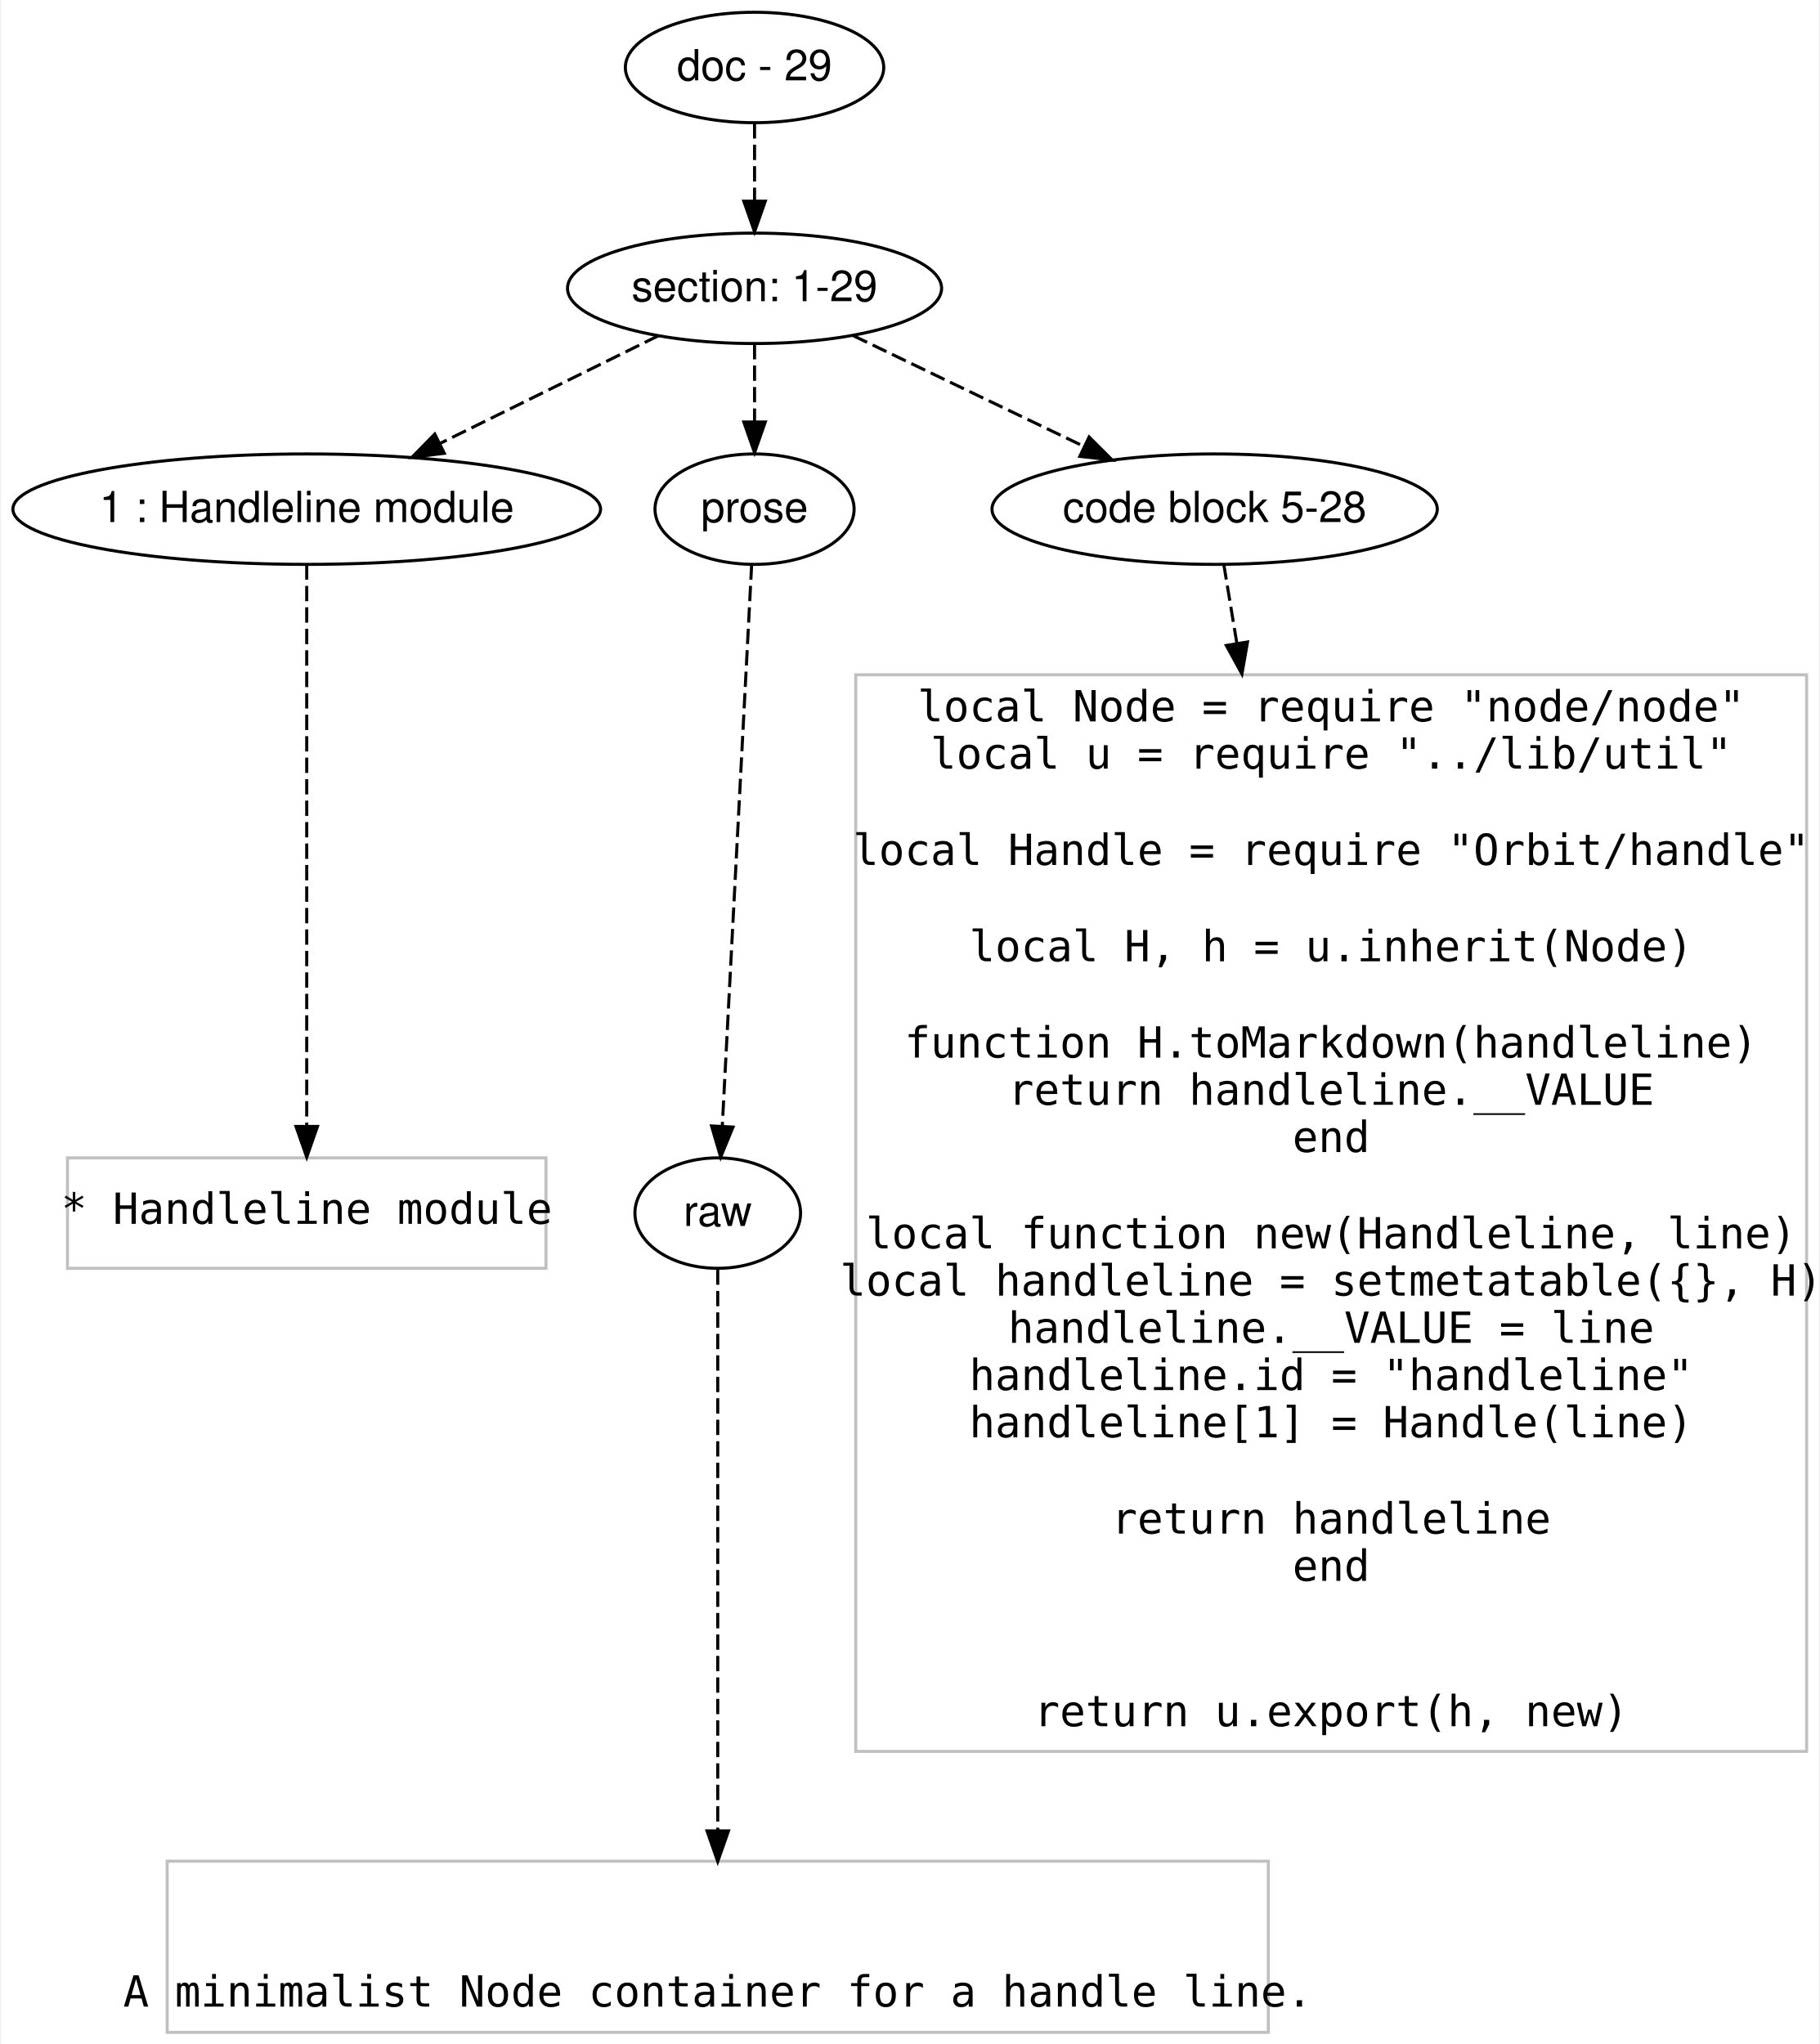
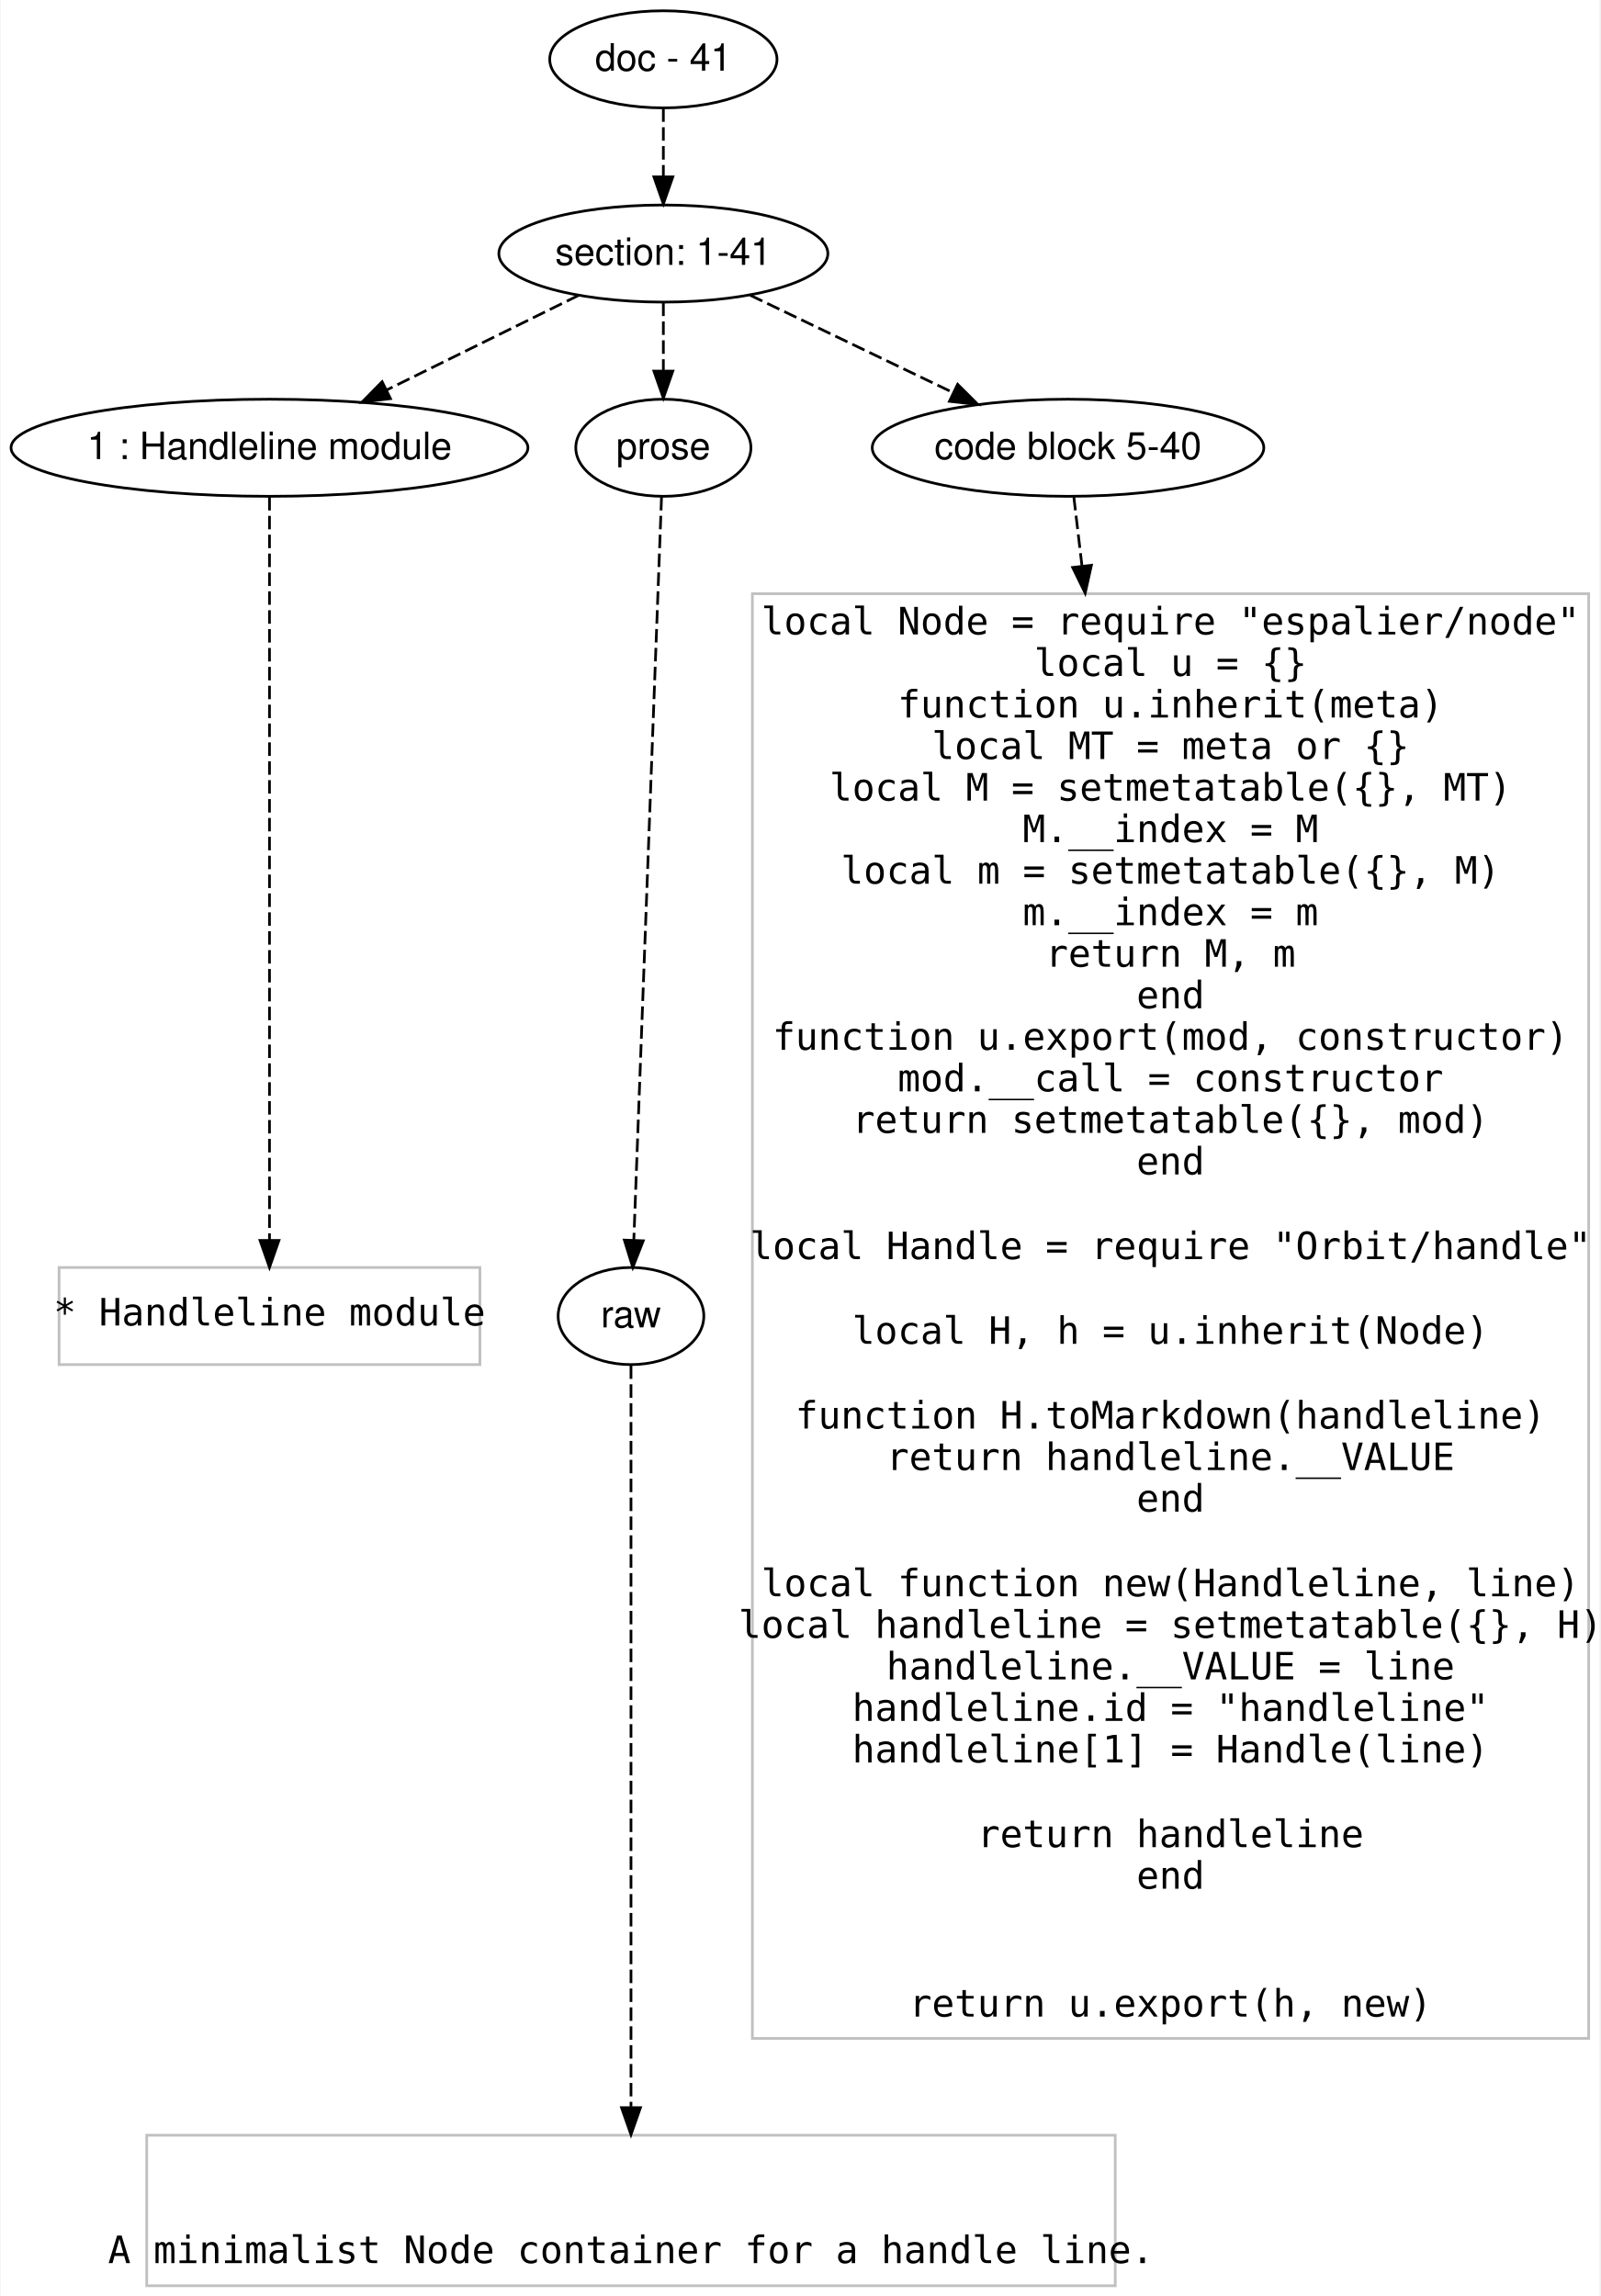
- <svg xmlns="http://www.w3.org/2000/svg" width="593pt" height="666pt" viewBox="0.00 0.00 592.65 666.40">
-   <g id="graph0" class="graph" transform="scale(1 1) rotate(0) translate(4 662.4005)">
-     <polygon fill="#ffffff" stroke="transparent" points="-4,4 -4,-662.4 588.648,-662.4 588.648,4 -4,4" />
-     <g id="node1" class="espalier/node">
-       <ellipse fill="none" stroke="#000000" cx="241.648" cy="-640.4" rx="42.122" ry="18" />
-       <text text-anchor="middle" x="241.648" y="-636.201" font-family="Helvetica,sans-Serif" font-size="14.00" fill="#000000">doc - 29</text>
+ <svg xmlns="http://www.w3.org/2000/svg" width="593pt" height="851pt" viewBox="0.00 0.00 592.65 851.20">
+   <g id="graph0" class="graph" transform="scale(1 1) rotate(0) translate(4 847.2009)">
+     <polygon fill="#ffffff" stroke="transparent" points="-4,4 -4,-847.201 588.648,-847.201 588.648,4 -4,4" />
+     <g id="node1" class="node">
+       <ellipse fill="none" stroke="#000000" cx="241.648" cy="-825.201" rx="42.122" ry="18" />
+       <text text-anchor="middle" x="241.648" y="-821.001" font-family="Helvetica,sans-Serif" font-size="14.00" fill="#000000">doc - 41</text>
    </g>
-     <g id="node2" class="espalier/node">
-       <ellipse fill="none" stroke="#000000" cx="241.648" cy="-568.4" rx="60.983" ry="18" />
-       <text text-anchor="middle" x="241.648" y="-564.201" font-family="Helvetica,sans-Serif" font-size="14.00" fill="#000000">section: 1-29</text>
+     <g id="node2" class="node">
+       <ellipse fill="none" stroke="#000000" cx="241.648" cy="-753.201" rx="60.983" ry="18" />
+       <text text-anchor="middle" x="241.648" y="-749.001" font-family="Helvetica,sans-Serif" font-size="14.00" fill="#000000">section: 1-41</text>
    </g>
    <g id="edge1" class="edge">
-       <path fill="none" stroke="#000000" stroke-dasharray="5,2" d="M241.648,-622.232C241.648,-614.532 241.648,-605.375 241.648,-596.817" />
-       <polygon fill="#000000" stroke="#000000" points="245.149,-596.814 241.648,-586.814 238.149,-596.814 245.149,-596.814" />
+       <path fill="none" stroke="#000000" stroke-dasharray="5,2" d="M241.648,-807.032C241.648,-799.332 241.648,-790.175 241.648,-781.617" />
+       <polygon fill="#000000" stroke="#000000" points="245.149,-781.614 241.648,-771.614 238.149,-781.614 245.149,-781.614" />
    </g>
-     <g id="node3" class="espalier/node">
-       <ellipse fill="none" stroke="#000000" cx="95.648" cy="-496.401" rx="95.797" ry="18" />
-       <text text-anchor="middle" x="95.648" y="-492.2" font-family="Helvetica,sans-Serif" font-size="14.00" fill="#000000">1 : Handleline module</text>
+     <g id="node3" class="node">
+       <ellipse fill="none" stroke="#000000" cx="95.648" cy="-681.201" rx="95.797" ry="18" />
+       <text text-anchor="middle" x="95.648" y="-677.001" font-family="Helvetica,sans-Serif" font-size="14.00" fill="#000000">1 : Handleline module</text>
    </g>
    <g id="edge2" class="edge">
-       <path fill="none" stroke="#000000" stroke-dasharray="5,2" d="M210.328,-552.955C189.561,-542.713 162.026,-529.135 139.142,-517.85" />
-       <polygon fill="#000000" stroke="#000000" points="140.495,-514.614 129.978,-513.33 137.399,-520.892 140.495,-514.614" />
+       <path fill="none" stroke="#000000" stroke-dasharray="5,2" d="M210.328,-737.755C189.561,-727.514 162.026,-713.935 139.142,-702.65" />
+       <polygon fill="#000000" stroke="#000000" points="140.495,-699.415 129.978,-698.131 137.399,-705.693 140.495,-699.415" />
    </g>
-     <g id="node4" class="espalier/node">
-       <ellipse fill="none" stroke="#000000" cx="241.648" cy="-496.401" rx="32.459" ry="18" />
-       <text text-anchor="middle" x="241.648" y="-492.2" font-family="Helvetica,sans-Serif" font-size="14.00" fill="#000000">prose</text>
+     <g id="node4" class="node">
+       <ellipse fill="none" stroke="#000000" cx="241.648" cy="-681.201" rx="32.459" ry="18" />
+       <text text-anchor="middle" x="241.648" y="-677.001" font-family="Helvetica,sans-Serif" font-size="14.00" fill="#000000">prose</text>
    </g>
    <g id="edge3" class="edge">
-       <path fill="none" stroke="#000000" stroke-dasharray="5,2" d="M241.648,-550.232C241.648,-542.532 241.648,-533.375 241.648,-524.817" />
-       <polygon fill="#000000" stroke="#000000" points="245.149,-524.814 241.648,-514.814 238.149,-524.814 245.149,-524.814" />
+       <path fill="none" stroke="#000000" stroke-dasharray="5,2" d="M241.648,-735.032C241.648,-727.332 241.648,-718.175 241.648,-709.617" />
+       <polygon fill="#000000" stroke="#000000" points="245.149,-709.614 241.648,-699.614 238.149,-709.614 245.149,-709.614" />
    </g>
-     <g id="node5" class="espalier/node">
-       <ellipse fill="none" stroke="#000000" cx="391.648" cy="-496.401" rx="72.584" ry="18" />
-       <text text-anchor="middle" x="391.648" y="-492.2" font-family="Helvetica,sans-Serif" font-size="14.00" fill="#000000">code block 5-28</text>
+     <g id="node5" class="node">
+       <ellipse fill="none" stroke="#000000" cx="391.648" cy="-681.201" rx="72.584" ry="18" />
+       <text text-anchor="middle" x="391.648" y="-677.001" font-family="Helvetica,sans-Serif" font-size="14.00" fill="#000000">code block 5-40</text>
    </g>
    <g id="edge4" class="edge">
-       <path fill="none" stroke="#000000" stroke-dasharray="5,2" d="M273.827,-552.955C295.79,-542.413 325.12,-528.334 349.022,-516.861" />
-       <polygon fill="#000000" stroke="#000000" points="350.723,-519.927 358.224,-512.444 347.694,-513.616 350.723,-519.927" />
+       <path fill="none" stroke="#000000" stroke-dasharray="5,2" d="M273.827,-737.755C295.79,-727.213 325.12,-713.134 349.022,-701.661" />
+       <polygon fill="#000000" stroke="#000000" points="350.723,-704.727 358.224,-697.245 347.694,-698.417 350.723,-704.727" />
    </g>
-     <g id="node6" class="espalier/node">
-       <polygon fill="none" stroke="#c0c0c0" points="173.648,-284.9 17.648,-284.9 17.648,-248.9 173.648,-248.9 173.648,-284.9" />
-       <text text-anchor="middle" x="95.648" y="-263.4" font-family="Inconsolata" font-size="14.00" fill="#000000"> * Handleline module</text>
+     <g id="node6" class="node">
+       <polygon fill="none" stroke="#c0c0c0" points="173.648,-377.3 17.648,-377.3 17.648,-341.3 173.648,-341.3 173.648,-377.3" />
+       <text text-anchor="middle" x="95.648" y="-355.8" font-family="Inconsolata" font-size="14.00" fill="#000000"> * Handleline module</text>
    </g>
    <g id="edge5" class="edge">
-       <path fill="none" stroke="#000000" stroke-dasharray="5,2" d="M95.648,-478.392C95.648,-438.689 95.648,-343.361 95.648,-295.432" />
-       <polygon fill="#000000" stroke="#000000" points="99.148,-295.143 95.648,-285.143 92.148,-295.143 99.148,-295.143" />
+       <path fill="none" stroke="#000000" stroke-dasharray="5,2" d="M95.648,-662.972C95.648,-609.412 95.648,-452.245 95.648,-387.585" />
+       <polygon fill="#000000" stroke="#000000" points="99.148,-387.33 95.648,-377.33 92.148,-387.33 99.148,-387.33" />
    </g>
-     <g id="node7" class="espalier/node">
-       <ellipse fill="none" stroke="#000000" cx="229.648" cy="-266.9" rx="27" ry="18" />
-       <text text-anchor="middle" x="229.648" y="-262.7" font-family="Helvetica,sans-Serif" font-size="14.00" fill="#000000">raw</text>
+     <g id="node7" class="node">
+       <ellipse fill="none" stroke="#000000" cx="229.648" cy="-359.3" rx="27" ry="18" />
+       <text text-anchor="middle" x="229.648" y="-355.101" font-family="Helvetica,sans-Serif" font-size="14.00" fill="#000000">raw</text>
    </g>
    <g id="edge6" class="edge">
-       <path fill="none" stroke="#000000" stroke-dasharray="5,2" d="M240.707,-478.392C238.626,-438.605 233.625,-342.96 231.124,-295.13" />
-       <polygon fill="#000000" stroke="#000000" points="234.62,-294.946 230.602,-285.143 227.629,-295.312 234.62,-294.946" />
+       <path fill="none" stroke="#000000" stroke-dasharray="5,2" d="M240.969,-662.972C238.972,-609.412 233.113,-452.245 230.703,-387.585" />
+       <polygon fill="#000000" stroke="#000000" points="234.191,-387.192 230.321,-377.33 227.196,-387.453 234.191,-387.192" />
    </g>
-     <g id="node9" class="espalier/node">
-       <polygon fill="none" stroke="#c0c0c0" points="584.648,-442.401 274.648,-442.401 274.648,-91.4 584.648,-91.4 584.648,-442.401" />
-       <text text-anchor="middle" x="429.648" y="-427.2" font-family="Inconsolata" font-size="14.00" fill="#000000">local Node = require "node/node"</text>
-       <text text-anchor="middle" x="429.648" y="-411.8" font-family="Inconsolata" font-size="14.00" fill="#000000">local u = require "../lib/util"</text>
+     <g id="node9" class="node">
+       <polygon fill="none" stroke="#c0c0c0" points="584.648,-627.101 274.648,-627.101 274.648,-91.5 584.648,-91.5 584.648,-627.101" />
+       <text text-anchor="middle" x="429.648" y="-612.001" font-family="Inconsolata" font-size="14.00" fill="#000000">local Node = require "espalier/node"</text>
+       <text text-anchor="middle" x="429.648" y="-596.601" font-family="Inconsolata" font-size="14.00" fill="#000000">local u = {}</text>
+       <text text-anchor="middle" x="429.648" y="-581.201" font-family="Inconsolata" font-size="14.00" fill="#000000">function u.inherit(meta)</text>
+       <text text-anchor="middle" x="429.648" y="-565.801" font-family="Inconsolata" font-size="14.00" fill="#000000">  local MT = meta or {}</text>
+       <text text-anchor="middle" x="429.648" y="-550.401" font-family="Inconsolata" font-size="14.00" fill="#000000">  local M = setmetatable({}, MT)</text>
+       <text text-anchor="middle" x="429.648" y="-535.001" font-family="Inconsolata" font-size="14.00" fill="#000000">  M.__index = M</text>
+       <text text-anchor="middle" x="429.648" y="-519.601" font-family="Inconsolata" font-size="14.00" fill="#000000">  local m = setmetatable({}, M)</text>
+       <text text-anchor="middle" x="429.648" y="-504.201" font-family="Inconsolata" font-size="14.00" fill="#000000">  m.__index = m</text>
+       <text text-anchor="middle" x="429.648" y="-488.801" font-family="Inconsolata" font-size="14.00" fill="#000000">  return M, m</text>
+       <text text-anchor="middle" x="429.648" y="-473.401" font-family="Inconsolata" font-size="14.00" fill="#000000">end</text>
+       <text text-anchor="middle" x="429.648" y="-458.001" font-family="Inconsolata" font-size="14.00" fill="#000000">function u.export(mod, constructor)</text>
+       <text text-anchor="middle" x="429.648" y="-442.601" font-family="Inconsolata" font-size="14.00" fill="#000000">  mod.__call = constructor</text>
+       <text text-anchor="middle" x="429.648" y="-427.2" font-family="Inconsolata" font-size="14.00" fill="#000000">  return setmetatable({}, mod)</text>
+       <text text-anchor="middle" x="429.648" y="-411.8" font-family="Inconsolata" font-size="14.00" fill="#000000">end</text>
      <text text-anchor="middle" x="429.648" y="-380.4" font-family="Inconsolata" font-size="14.00" fill="#000000">local Handle = require "Orbit/handle"</text>
      <text text-anchor="middle" x="429.648" y="-349" font-family="Inconsolata" font-size="14.00" fill="#000000">local H, h = u.inherit(Node)</text>
      <text text-anchor="middle" x="429.648" y="-317.6" font-family="Inconsolata" font-size="14.00" fill="#000000">function H.toMarkdown(handleline)</text>
      <text text-anchor="middle" x="429.648" y="-302.2" font-family="Inconsolata" font-size="14.00" fill="#000000">  return handleline.__VALUE</text>
      <text text-anchor="middle" x="429.648" y="-286.8" font-family="Inconsolata" font-size="14.00" fill="#000000">end</text>
      <text text-anchor="middle" x="429.648" y="-255.4" font-family="Inconsolata" font-size="14.00" fill="#000000">local function new(Handleline, line)</text>
      <text text-anchor="middle" x="429.648" y="-240" font-family="Inconsolata" font-size="14.00" fill="#000000">    local handleline = setmetatable({}, H)</text>
      <text text-anchor="middle" x="429.648" y="-224.6" font-family="Inconsolata" font-size="14.00" fill="#000000">    handleline.__VALUE = line</text>
      <text text-anchor="middle" x="429.648" y="-209.2" font-family="Inconsolata" font-size="14.00" fill="#000000">    handleline.id = "handleline"</text>
      <text text-anchor="middle" x="429.648" y="-193.8" font-family="Inconsolata" font-size="14.00" fill="#000000">    handleline[1] = Handle(line)</text>
      <text text-anchor="middle" x="429.648" y="-162.4" font-family="Inconsolata" font-size="14.00" fill="#000000">    return handleline</text>
      <text text-anchor="middle" x="429.648" y="-147" font-family="Inconsolata" font-size="14.00" fill="#000000">end</text>
      <text text-anchor="middle" x="429.648" y="-99.6" font-family="Inconsolata" font-size="14.00" fill="#000000">return u.export(h, new)</text>
    </g>
    <g id="edge8" class="edge">
-       <path fill="none" stroke="#000000" stroke-dasharray="5,2" d="M394.63,-478.392C395.797,-471.345 397.254,-462.546 398.906,-452.571" />
-       <polygon fill="#000000" stroke="#000000" points="402.365,-453.103 400.546,-442.665 395.459,-451.959 402.365,-453.103" />
+       <path fill="none" stroke="#000000" stroke-dasharray="5,2" d="M393.8,-662.972C394.621,-656.017 395.648,-647.316 396.831,-637.297" />
+       <polygon fill="#000000" stroke="#000000" points="400.315,-637.644 398.011,-627.302 393.363,-636.823 400.315,-637.644" />
    </g>
-     <g id="node8" class="espalier/node">
+     <g id="node8" class="node">
      <polygon fill="none" stroke="#c0c0c0" points="409.148,-55.602 50.148,-55.602 50.148,.202 409.148,.202 409.148,-55.602" />
      <text text-anchor="middle" x="229.648" y="-8.2" font-family="Inconsolata" font-size="14.00" fill="#000000">   A minimalist Node container for a handle line.</text>
    </g>
    <g id="edge7" class="edge">
-       <path fill="none" stroke="#000000" stroke-dasharray="5,2" d="M229.648,-248.528C229.648,-209.534 229.648,-117.806 229.648,-65.668" />
-       <polygon fill="#000000" stroke="#000000" points="233.149,-65.486 229.648,-55.486 226.149,-65.486 233.149,-65.486" />
+       <path fill="none" stroke="#000000" stroke-dasharray="5,2" d="M229.648,-341C229.648,-288.696 229.648,-137.741 229.648,-66.193" />
+       <polygon fill="#000000" stroke="#000000" points="233.149,-65.826 229.648,-55.826 226.149,-65.826 233.149,-65.826" />
    </g>
  </g>
</svg>
